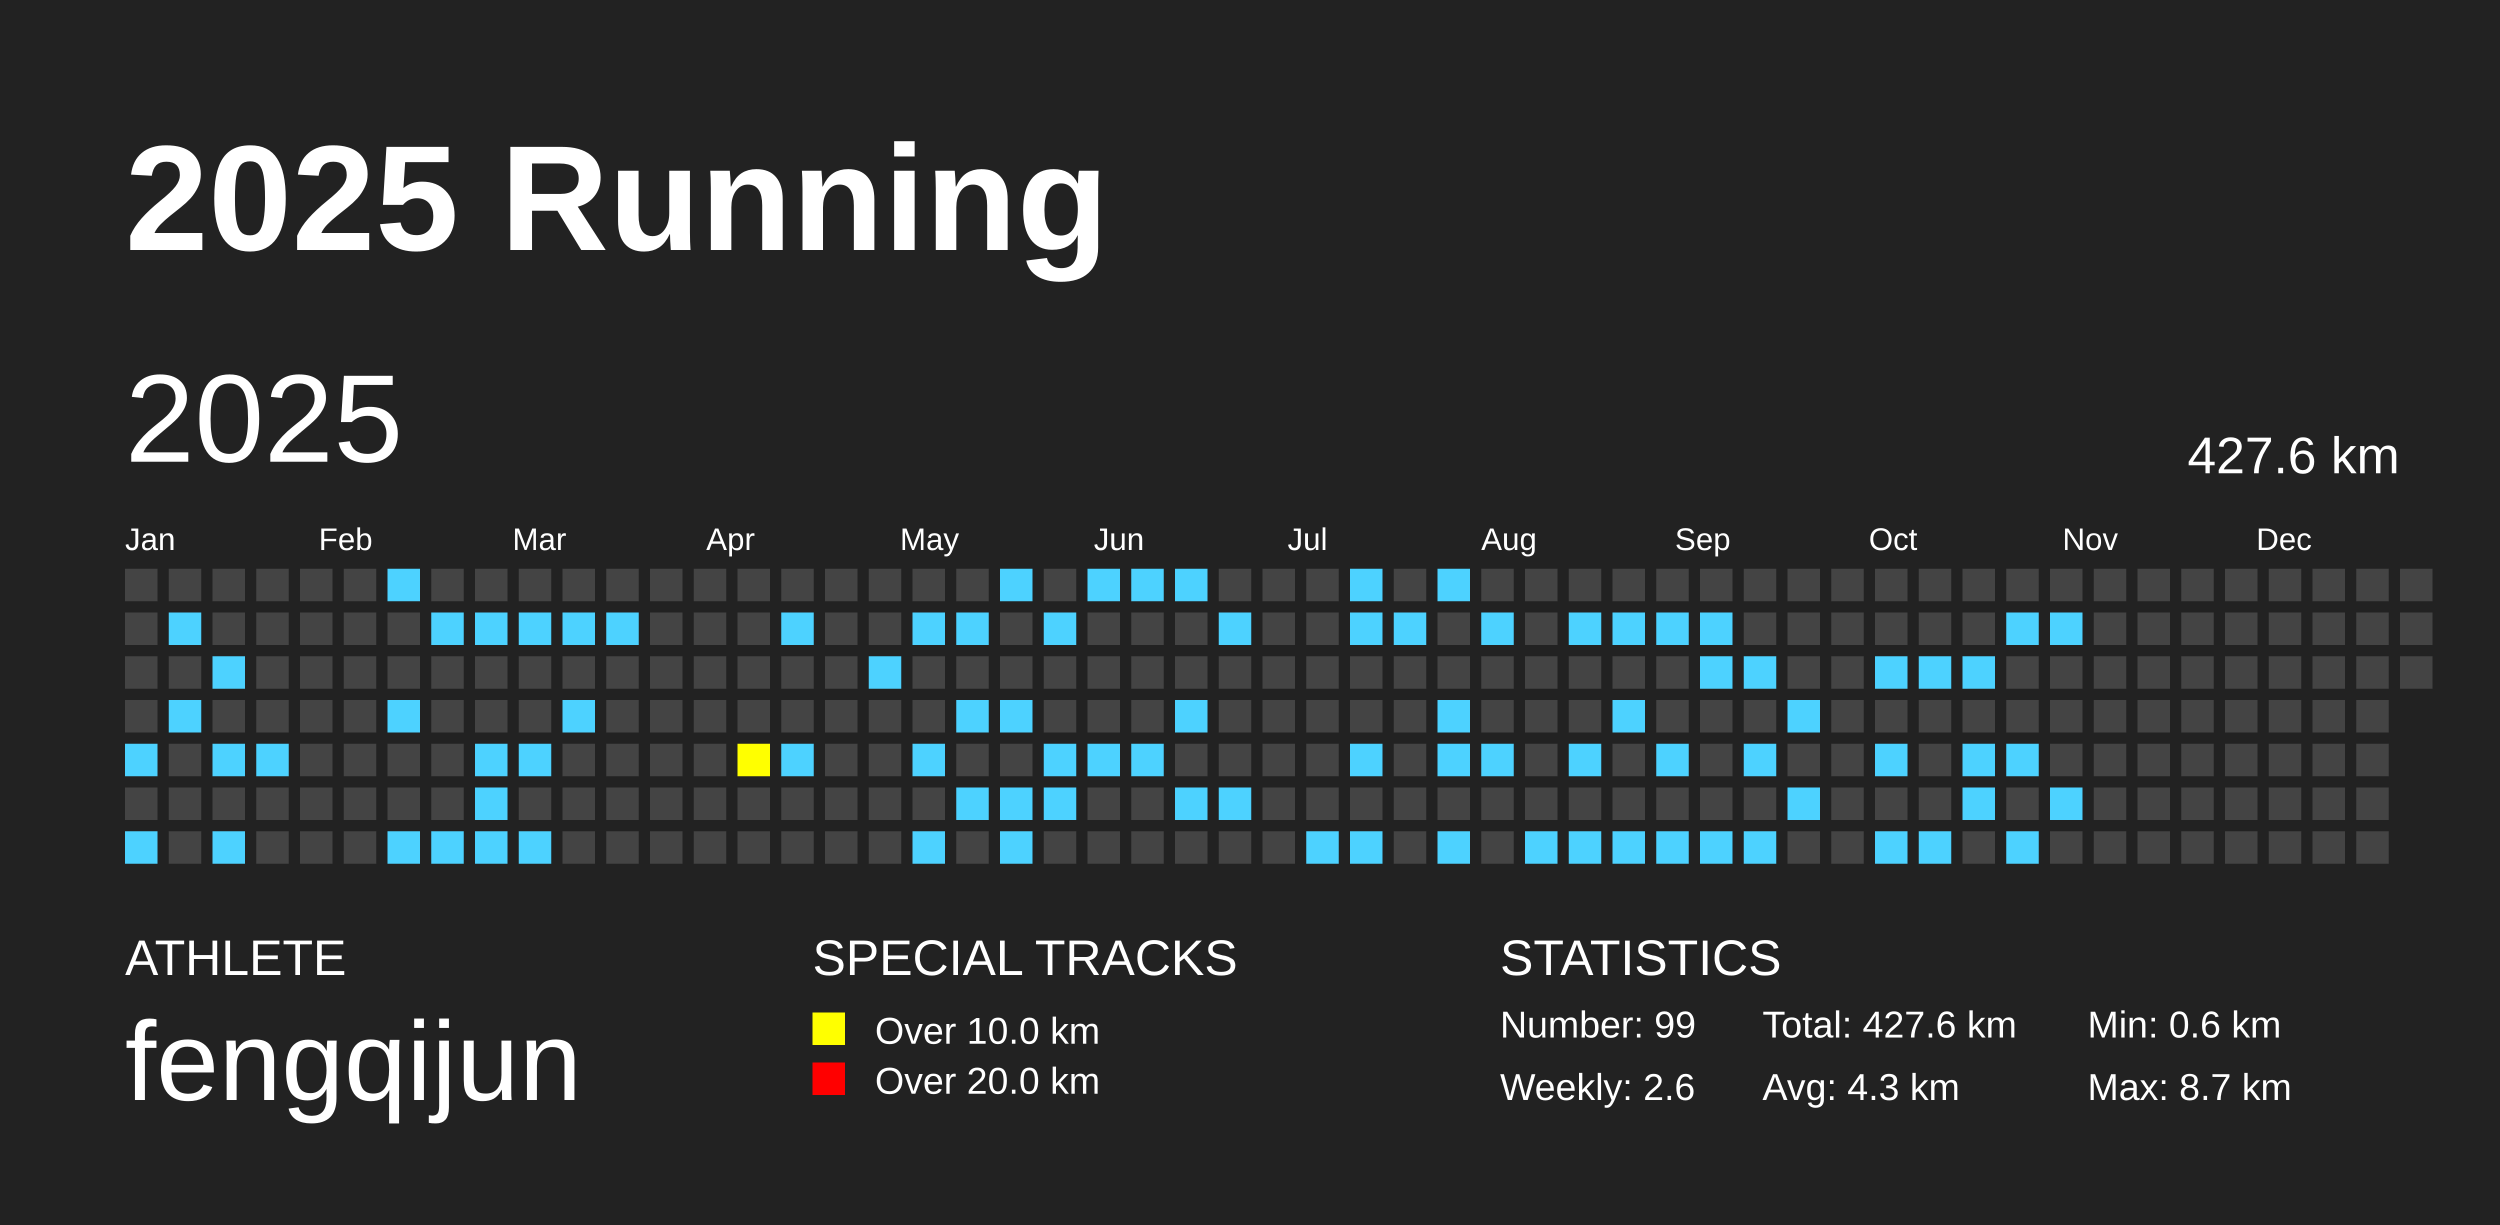
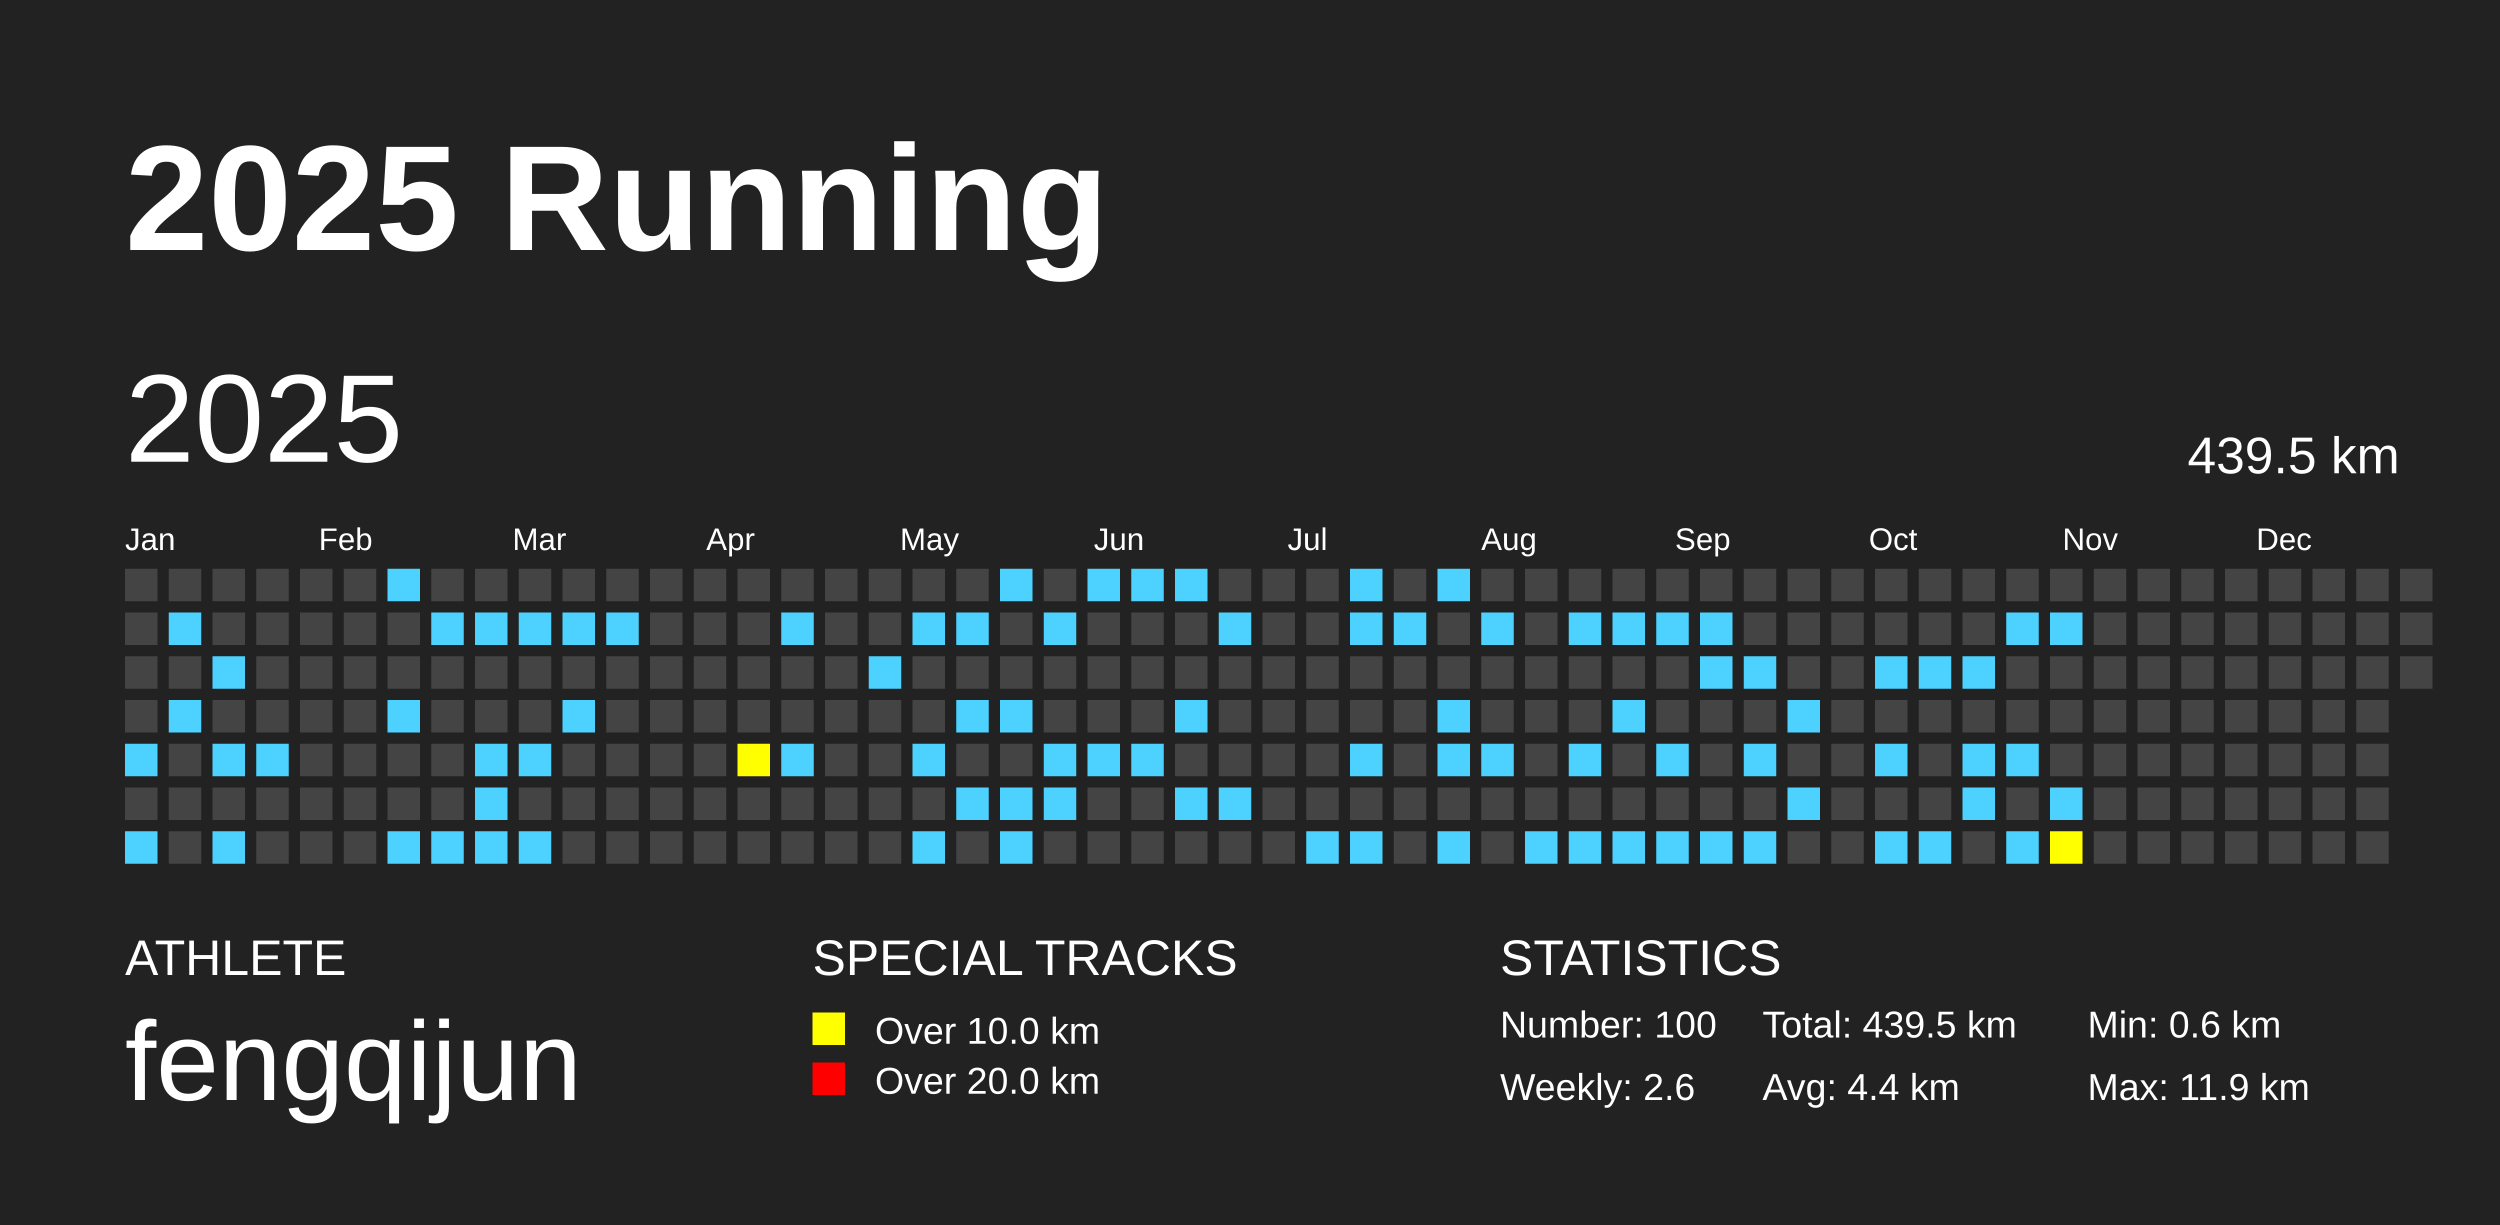
<svg xmlns="http://www.w3.org/2000/svg" baseProfile="full" height="98mm" version="1.1" viewBox="0,0,200,98" width="200mm">
  <defs />
  <rect fill="#222222" height="98" width="200" x="0" y="0" />
  <text fill="#FFFFFF" style="font-size:12px; font-family:Arial; font-weight:bold;" x="10" y="20">2025 Running</text>
  <text fill="#FFFFFF" style="font-size:4px; font-family:Arial" x="10" y="78">ATHLETE</text>
  <text fill="#FFFFFF" style="font-size:9px; font-family:Arial" x="10" y="88">fengqijun</text>
  <text fill="#FFFFFF" style="font-size:4px; font-family:Arial" x="65" y="78">SPECIAL TRACKS</text>
  <rect fill="yellow" height="2.6" width="2.6" x="65" y="81" />
  <text fill="#FFFFFF" style="font-size:3px; font-family:Arial" x="70" y="83.5">Over 10.0 km</text>
  <rect fill="red" height="2.6" width="2.6" x="65" y="85" />
  <text fill="#FFFFFF" style="font-size:3px; font-family:Arial" x="70" y="87.5">Over 20.0 km</text>
  <text fill="#FFFFFF" style="font-size:4px; font-family:Arial" x="120" y="78">STATISTICS</text>
-   <text fill="#FFFFFF" style="font-size:3px; font-family:Arial" x="120" y="83">Number: 99</text>
+   <text fill="#FFFFFF" style="font-size:3px; font-family:Arial" x="120" y="83">Number: 100</text>
  <text fill="#FFFFFF" style="font-size:3px; font-family:Arial" x="120" y="88">Weekly: 2.6</text>
-   <text fill="#FFFFFF" style="font-size:3px; font-family:Arial" x="141" y="83">Total: 427.6 km</text>
-   <text fill="#FFFFFF" style="font-size:3px; font-family:Arial" x="141" y="88">Avg: 4.3 km</text>
+   <text fill="#FFFFFF" style="font-size:3px; font-family:Arial" x="141" y="83">Total: 439.5 km</text>
+   <text fill="#FFFFFF" style="font-size:3px; font-family:Arial" x="141" y="88">Avg: 4.4 km</text>
  <text fill="#FFFFFF" style="font-size:3px; font-family:Arial" x="167" y="83">Min: 0.6 km</text>
-   <text fill="#FFFFFF" style="font-size:3px; font-family:Arial" x="167" y="88">Max: 8.7 km</text>
+   <text fill="#FFFFFF" style="font-size:3px; font-family:Arial" x="167" y="88">Max: 11.9 km</text>
  <text dominant-baseline="hanging" fill="#FFFFFF" style="font-size:10.0px; font-family:Arial;" x="10" y="30">2025</text>
-   <text dominant-baseline="hanging" fill="#FFFFFF" style="font-size:4.125px; font-family:Arial;" x="175" y="35">427.6 km</text>
+   <text dominant-baseline="hanging" fill="#FFFFFF" style="font-size:4.125px; font-family:Arial;" x="175" y="35">439.5 km</text>
  <text fill="#FFFFFF" style="font-size:2.5px; font-family:Arial" x="10.0" y="44">Jan</text>
  <text fill="#FFFFFF" style="font-size:2.5px; font-family:Arial" x="25.5" y="44">Feb</text>
  <text fill="#FFFFFF" style="font-size:2.5px; font-family:Arial" x="41.0" y="44">Mar</text>
  <text fill="#FFFFFF" style="font-size:2.5px; font-family:Arial" x="56.5" y="44">Apr</text>
  <text fill="#FFFFFF" style="font-size:2.5px; font-family:Arial" x="72.0" y="44">May</text>
  <text fill="#FFFFFF" style="font-size:2.5px; font-family:Arial" x="87.5" y="44">Jun</text>
  <text fill="#FFFFFF" style="font-size:2.5px; font-family:Arial" x="103.0" y="44">Jul</text>
  <text fill="#FFFFFF" style="font-size:2.5px; font-family:Arial" x="118.5" y="44">Aug</text>
  <text fill="#FFFFFF" style="font-size:2.5px; font-family:Arial" x="134.0" y="44">Sep</text>
  <text fill="#FFFFFF" style="font-size:2.5px; font-family:Arial" x="149.5" y="44">Oct</text>
  <text fill="#FFFFFF" style="font-size:2.5px; font-family:Arial" x="165.0" y="44">Nov</text>
  <text fill="#FFFFFF" style="font-size:2.5px; font-family:Arial" x="180.5" y="44">Dec</text>
  <rect fill="#444444" height="2.6" width="2.6" x="10.0" y="45.5" />
  <rect fill="#444444" height="2.6" width="2.6" x="10.0" y="49.0" />
  <rect fill="#444444" height="2.6" width="2.6" x="10.0" y="52.5" />
  <rect fill="#444444" height="2.6" width="2.6" x="10.0" y="56.0" />
  <rect fill="#4DD2FF" height="2.6" width="2.6" x="10.0" y="59.5" />
  <rect fill="#444444" height="2.6" width="2.6" x="10.0" y="63.0" />
  <rect fill="#4DD2FF" height="2.6" width="2.6" x="10.0" y="66.5" />
  <rect fill="#444444" height="2.6" width="2.6" x="13.5" y="45.5" />
  <rect fill="#4DD2FF" height="2.6" width="2.6" x="13.5" y="49.0" />
  <rect fill="#444444" height="2.6" width="2.6" x="13.5" y="52.5" />
  <rect fill="#4DD2FF" height="2.6" width="2.6" x="13.5" y="56.0" />
  <rect fill="#444444" height="2.6" width="2.6" x="13.5" y="59.5" />
  <rect fill="#444444" height="2.6" width="2.6" x="13.5" y="63.0" />
  <rect fill="#444444" height="2.6" width="2.6" x="13.5" y="66.5" />
  <rect fill="#444444" height="2.6" width="2.6" x="17.0" y="45.5" />
  <rect fill="#444444" height="2.6" width="2.6" x="17.0" y="49.0" />
  <rect fill="#4DD2FF" height="2.6" width="2.6" x="17.0" y="52.5" />
  <rect fill="#444444" height="2.6" width="2.6" x="17.0" y="56.0" />
  <rect fill="#4DD2FF" height="2.6" width="2.6" x="17.0" y="59.5" />
  <rect fill="#444444" height="2.6" width="2.6" x="17.0" y="63.0" />
  <rect fill="#4DD2FF" height="2.6" width="2.6" x="17.0" y="66.5" />
  <rect fill="#444444" height="2.6" width="2.6" x="20.5" y="45.5" />
  <rect fill="#444444" height="2.6" width="2.6" x="20.5" y="49.0" />
  <rect fill="#444444" height="2.6" width="2.6" x="20.5" y="52.5" />
  <rect fill="#444444" height="2.6" width="2.6" x="20.5" y="56.0" />
  <rect fill="#4DD2FF" height="2.6" width="2.6" x="20.5" y="59.5" />
  <rect fill="#444444" height="2.6" width="2.6" x="20.5" y="63.0" />
  <rect fill="#444444" height="2.6" width="2.6" x="20.5" y="66.5" />
  <rect fill="#444444" height="2.6" width="2.6" x="24.0" y="45.5" />
  <rect fill="#444444" height="2.6" width="2.6" x="24.0" y="49.0" />
  <rect fill="#444444" height="2.6" width="2.6" x="24.0" y="52.5" />
  <rect fill="#444444" height="2.6" width="2.6" x="24.0" y="56.0" />
  <rect fill="#444444" height="2.6" width="2.6" x="24.0" y="59.5" />
  <rect fill="#444444" height="2.6" width="2.6" x="24.0" y="63.0" />
  <rect fill="#444444" height="2.6" width="2.6" x="24.0" y="66.5" />
  <rect fill="#444444" height="2.6" width="2.6" x="27.5" y="45.5" />
  <rect fill="#444444" height="2.6" width="2.6" x="27.5" y="49.0" />
  <rect fill="#444444" height="2.6" width="2.6" x="27.5" y="52.5" />
  <rect fill="#444444" height="2.6" width="2.6" x="27.5" y="56.0" />
  <rect fill="#444444" height="2.6" width="2.6" x="27.5" y="59.5" />
  <rect fill="#444444" height="2.6" width="2.6" x="27.5" y="63.0" />
  <rect fill="#444444" height="2.6" width="2.6" x="27.5" y="66.5" />
  <rect fill="#4DD2FF" height="2.6" width="2.6" x="31.0" y="45.5" />
  <rect fill="#444444" height="2.6" width="2.6" x="31.0" y="49.0" />
  <rect fill="#444444" height="2.6" width="2.6" x="31.0" y="52.5" />
  <rect fill="#4DD2FF" height="2.6" width="2.6" x="31.0" y="56.0" />
  <rect fill="#444444" height="2.6" width="2.6" x="31.0" y="59.5" />
  <rect fill="#444444" height="2.6" width="2.6" x="31.0" y="63.0" />
  <rect fill="#4DD2FF" height="2.6" width="2.6" x="31.0" y="66.5" />
  <rect fill="#444444" height="2.6" width="2.6" x="34.5" y="45.5" />
  <rect fill="#4DD2FF" height="2.6" width="2.6" x="34.5" y="49.0" />
  <rect fill="#444444" height="2.6" width="2.6" x="34.5" y="52.5" />
  <rect fill="#444444" height="2.6" width="2.6" x="34.5" y="56.0" />
  <rect fill="#444444" height="2.6" width="2.6" x="34.5" y="59.5" />
  <rect fill="#444444" height="2.6" width="2.6" x="34.5" y="63.0" />
  <rect fill="#4DD2FF" height="2.6" width="2.6" x="34.5" y="66.5" />
  <rect fill="#444444" height="2.6" width="2.6" x="38.0" y="45.5" />
  <rect fill="#4DD2FF" height="2.6" width="2.6" x="38.0" y="49.0" />
  <rect fill="#444444" height="2.6" width="2.6" x="38.0" y="52.5" />
  <rect fill="#444444" height="2.6" width="2.6" x="38.0" y="56.0" />
  <rect fill="#4DD2FF" height="2.6" width="2.6" x="38.0" y="59.5" />
  <rect fill="#4DD2FF" height="2.6" width="2.6" x="38.0" y="63.0" />
  <rect fill="#4DD2FF" height="2.6" width="2.6" x="38.0" y="66.5" />
  <rect fill="#444444" height="2.6" width="2.6" x="41.5" y="45.5" />
  <rect fill="#4DD2FF" height="2.6" width="2.6" x="41.5" y="49.0" />
  <rect fill="#444444" height="2.6" width="2.6" x="41.5" y="52.5" />
  <rect fill="#444444" height="2.6" width="2.6" x="41.5" y="56.0" />
  <rect fill="#4DD2FF" height="2.6" width="2.6" x="41.5" y="59.5" />
  <rect fill="#444444" height="2.6" width="2.6" x="41.5" y="63.0" />
  <rect fill="#4DD2FF" height="2.6" width="2.6" x="41.5" y="66.5" />
  <rect fill="#444444" height="2.6" width="2.6" x="45.0" y="45.5" />
  <rect fill="#4DD2FF" height="2.6" width="2.6" x="45.0" y="49.0" />
  <rect fill="#444444" height="2.6" width="2.6" x="45.0" y="52.5" />
  <rect fill="#4DD2FF" height="2.6" width="2.6" x="45.0" y="56.0" />
  <rect fill="#444444" height="2.6" width="2.6" x="45.0" y="59.5" />
  <rect fill="#444444" height="2.6" width="2.6" x="45.0" y="63.0" />
  <rect fill="#444444" height="2.6" width="2.6" x="45.0" y="66.5" />
  <rect fill="#444444" height="2.6" width="2.6" x="48.5" y="45.5" />
  <rect fill="#4DD2FF" height="2.6" width="2.6" x="48.5" y="49.0" />
  <rect fill="#444444" height="2.6" width="2.6" x="48.5" y="52.5" />
  <rect fill="#444444" height="2.6" width="2.6" x="48.5" y="56.0" />
  <rect fill="#444444" height="2.6" width="2.6" x="48.5" y="59.5" />
  <rect fill="#444444" height="2.6" width="2.6" x="48.5" y="63.0" />
  <rect fill="#444444" height="2.6" width="2.6" x="48.5" y="66.5" />
  <rect fill="#444444" height="2.6" width="2.6" x="52.0" y="45.5" />
  <rect fill="#444444" height="2.6" width="2.6" x="52.0" y="49.0" />
  <rect fill="#444444" height="2.6" width="2.6" x="52.0" y="52.5" />
  <rect fill="#444444" height="2.6" width="2.6" x="52.0" y="56.0" />
  <rect fill="#444444" height="2.6" width="2.6" x="52.0" y="59.5" />
  <rect fill="#444444" height="2.6" width="2.6" x="52.0" y="63.0" />
  <rect fill="#444444" height="2.6" width="2.6" x="52.0" y="66.5" />
  <rect fill="#444444" height="2.6" width="2.6" x="55.5" y="45.5" />
  <rect fill="#444444" height="2.6" width="2.6" x="55.5" y="49.0" />
  <rect fill="#444444" height="2.6" width="2.6" x="55.5" y="52.5" />
  <rect fill="#444444" height="2.6" width="2.6" x="55.5" y="56.0" />
  <rect fill="#444444" height="2.6" width="2.6" x="55.5" y="59.5" />
  <rect fill="#444444" height="2.6" width="2.6" x="55.5" y="63.0" />
  <rect fill="#444444" height="2.6" width="2.6" x="55.5" y="66.5" />
  <rect fill="#444444" height="2.6" width="2.6" x="59.0" y="45.5" />
  <rect fill="#444444" height="2.6" width="2.6" x="59.0" y="49.0" />
  <rect fill="#444444" height="2.6" width="2.6" x="59.0" y="52.5" />
  <rect fill="#444444" height="2.6" width="2.6" x="59.0" y="56.0" />
  <rect fill="yellow" height="2.6" width="2.6" x="59.0" y="59.5" />
  <rect fill="#444444" height="2.6" width="2.6" x="59.0" y="63.0" />
  <rect fill="#444444" height="2.6" width="2.6" x="59.0" y="66.5" />
  <rect fill="#444444" height="2.6" width="2.6" x="62.5" y="45.5" />
  <rect fill="#4DD2FF" height="2.6" width="2.6" x="62.5" y="49.0" />
  <rect fill="#444444" height="2.6" width="2.6" x="62.5" y="52.5" />
  <rect fill="#444444" height="2.6" width="2.6" x="62.5" y="56.0" />
  <rect fill="#4DD2FF" height="2.6" width="2.6" x="62.5" y="59.5" />
  <rect fill="#444444" height="2.6" width="2.6" x="62.5" y="63.0" />
  <rect fill="#444444" height="2.6" width="2.6" x="62.5" y="66.5" />
  <rect fill="#444444" height="2.6" width="2.6" x="66.0" y="45.5" />
  <rect fill="#444444" height="2.6" width="2.6" x="66.0" y="49.0" />
  <rect fill="#444444" height="2.6" width="2.6" x="66.0" y="52.5" />
  <rect fill="#444444" height="2.6" width="2.6" x="66.0" y="56.0" />
  <rect fill="#444444" height="2.6" width="2.6" x="66.0" y="59.5" />
  <rect fill="#444444" height="2.6" width="2.6" x="66.0" y="63.0" />
  <rect fill="#444444" height="2.6" width="2.6" x="66.0" y="66.5" />
  <rect fill="#444444" height="2.6" width="2.6" x="69.5" y="45.5" />
  <rect fill="#444444" height="2.6" width="2.6" x="69.5" y="49.0" />
  <rect fill="#4DD2FF" height="2.6" width="2.6" x="69.5" y="52.5" />
  <rect fill="#444444" height="2.6" width="2.6" x="69.5" y="56.0" />
  <rect fill="#444444" height="2.6" width="2.6" x="69.5" y="59.5" />
  <rect fill="#444444" height="2.6" width="2.6" x="69.5" y="63.0" />
  <rect fill="#444444" height="2.6" width="2.6" x="69.5" y="66.5" />
  <rect fill="#444444" height="2.6" width="2.6" x="73.0" y="45.5" />
  <rect fill="#4DD2FF" height="2.6" width="2.6" x="73.0" y="49.0" />
  <rect fill="#444444" height="2.6" width="2.6" x="73.0" y="52.5" />
  <rect fill="#444444" height="2.6" width="2.6" x="73.0" y="56.0" />
  <rect fill="#4DD2FF" height="2.6" width="2.6" x="73.0" y="59.5" />
  <rect fill="#444444" height="2.6" width="2.6" x="73.0" y="63.0" />
  <rect fill="#4DD2FF" height="2.6" width="2.6" x="73.0" y="66.5" />
  <rect fill="#444444" height="2.6" width="2.6" x="76.5" y="45.5" />
  <rect fill="#4DD2FF" height="2.6" width="2.6" x="76.5" y="49.0" />
  <rect fill="#444444" height="2.6" width="2.6" x="76.5" y="52.5" />
  <rect fill="#4DD2FF" height="2.6" width="2.6" x="76.5" y="56.0" />
  <rect fill="#444444" height="2.6" width="2.6" x="76.5" y="59.5" />
  <rect fill="#4DD2FF" height="2.6" width="2.6" x="76.5" y="63.0" />
  <rect fill="#444444" height="2.6" width="2.6" x="76.5" y="66.5" />
  <rect fill="#4DD2FF" height="2.6" width="2.6" x="80.0" y="45.5" />
  <rect fill="#444444" height="2.6" width="2.6" x="80.0" y="49.0" />
  <rect fill="#444444" height="2.6" width="2.6" x="80.0" y="52.5" />
  <rect fill="#4DD2FF" height="2.6" width="2.6" x="80.0" y="56.0" />
  <rect fill="#444444" height="2.6" width="2.6" x="80.0" y="59.5" />
  <rect fill="#4DD2FF" height="2.6" width="2.6" x="80.0" y="63.0" />
  <rect fill="#4DD2FF" height="2.6" width="2.6" x="80.0" y="66.5" />
  <rect fill="#444444" height="2.6" width="2.6" x="83.5" y="45.5" />
  <rect fill="#4DD2FF" height="2.6" width="2.6" x="83.5" y="49.0" />
  <rect fill="#444444" height="2.6" width="2.6" x="83.5" y="52.5" />
  <rect fill="#444444" height="2.6" width="2.6" x="83.5" y="56.0" />
  <rect fill="#4DD2FF" height="2.6" width="2.6" x="83.5" y="59.5" />
  <rect fill="#4DD2FF" height="2.6" width="2.6" x="83.5" y="63.0" />
  <rect fill="#444444" height="2.6" width="2.6" x="83.5" y="66.5" />
  <rect fill="#4DD2FF" height="2.6" width="2.6" x="87.0" y="45.5" />
  <rect fill="#444444" height="2.6" width="2.6" x="87.0" y="49.0" />
  <rect fill="#444444" height="2.6" width="2.6" x="87.0" y="52.5" />
  <rect fill="#444444" height="2.6" width="2.6" x="87.0" y="56.0" />
  <rect fill="#4DD2FF" height="2.6" width="2.6" x="87.0" y="59.5" />
  <rect fill="#444444" height="2.6" width="2.6" x="87.0" y="63.0" />
  <rect fill="#444444" height="2.6" width="2.6" x="87.0" y="66.5" />
  <rect fill="#4DD2FF" height="2.6" width="2.6" x="90.5" y="45.5" />
  <rect fill="#444444" height="2.6" width="2.6" x="90.5" y="49.0" />
  <rect fill="#444444" height="2.6" width="2.6" x="90.5" y="52.5" />
  <rect fill="#444444" height="2.6" width="2.6" x="90.5" y="56.0" />
  <rect fill="#4DD2FF" height="2.6" width="2.6" x="90.5" y="59.5" />
  <rect fill="#444444" height="2.6" width="2.6" x="90.5" y="63.0" />
  <rect fill="#444444" height="2.6" width="2.6" x="90.5" y="66.5" />
  <rect fill="#4DD2FF" height="2.6" width="2.6" x="94.0" y="45.5" />
  <rect fill="#444444" height="2.6" width="2.6" x="94.0" y="49.0" />
  <rect fill="#444444" height="2.6" width="2.6" x="94.0" y="52.5" />
  <rect fill="#4DD2FF" height="2.6" width="2.6" x="94.0" y="56.0" />
  <rect fill="#444444" height="2.6" width="2.6" x="94.0" y="59.5" />
  <rect fill="#4DD2FF" height="2.6" width="2.6" x="94.0" y="63.0" />
  <rect fill="#444444" height="2.6" width="2.6" x="94.0" y="66.5" />
  <rect fill="#444444" height="2.6" width="2.6" x="97.5" y="45.5" />
  <rect fill="#4DD2FF" height="2.6" width="2.6" x="97.5" y="49.0" />
  <rect fill="#444444" height="2.6" width="2.6" x="97.5" y="52.5" />
  <rect fill="#444444" height="2.6" width="2.6" x="97.5" y="56.0" />
  <rect fill="#444444" height="2.6" width="2.6" x="97.5" y="59.5" />
  <rect fill="#4DD2FF" height="2.6" width="2.6" x="97.5" y="63.0" />
  <rect fill="#444444" height="2.6" width="2.6" x="97.5" y="66.5" />
  <rect fill="#444444" height="2.6" width="2.6" x="101.0" y="45.5" />
  <rect fill="#444444" height="2.6" width="2.6" x="101.0" y="49.0" />
  <rect fill="#444444" height="2.6" width="2.6" x="101.0" y="52.5" />
  <rect fill="#444444" height="2.6" width="2.6" x="101.0" y="56.0" />
  <rect fill="#444444" height="2.6" width="2.6" x="101.0" y="59.5" />
  <rect fill="#444444" height="2.6" width="2.6" x="101.0" y="63.0" />
  <rect fill="#444444" height="2.6" width="2.6" x="101.0" y="66.5" />
  <rect fill="#444444" height="2.6" width="2.6" x="104.5" y="45.5" />
  <rect fill="#444444" height="2.6" width="2.6" x="104.5" y="49.0" />
  <rect fill="#444444" height="2.6" width="2.6" x="104.5" y="52.5" />
  <rect fill="#444444" height="2.6" width="2.6" x="104.5" y="56.0" />
  <rect fill="#444444" height="2.6" width="2.6" x="104.5" y="59.5" />
  <rect fill="#444444" height="2.6" width="2.6" x="104.5" y="63.0" />
  <rect fill="#4DD2FF" height="2.6" width="2.6" x="104.5" y="66.5" />
  <rect fill="#4DD2FF" height="2.6" width="2.6" x="108.0" y="45.5" />
  <rect fill="#4DD2FF" height="2.6" width="2.6" x="108.0" y="49.0" />
  <rect fill="#444444" height="2.6" width="2.6" x="108.0" y="52.5" />
  <rect fill="#444444" height="2.6" width="2.6" x="108.0" y="56.0" />
  <rect fill="#4DD2FF" height="2.6" width="2.6" x="108.0" y="59.5" />
  <rect fill="#444444" height="2.6" width="2.6" x="108.0" y="63.0" />
  <rect fill="#4DD2FF" height="2.6" width="2.6" x="108.0" y="66.5" />
  <rect fill="#444444" height="2.6" width="2.6" x="111.5" y="45.5" />
  <rect fill="#4DD2FF" height="2.6" width="2.6" x="111.5" y="49.0" />
  <rect fill="#444444" height="2.6" width="2.6" x="111.5" y="52.5" />
  <rect fill="#444444" height="2.6" width="2.6" x="111.5" y="56.0" />
  <rect fill="#444444" height="2.6" width="2.6" x="111.5" y="59.5" />
  <rect fill="#444444" height="2.6" width="2.6" x="111.5" y="63.0" />
  <rect fill="#444444" height="2.6" width="2.6" x="111.5" y="66.5" />
  <rect fill="#4DD2FF" height="2.6" width="2.6" x="115.0" y="45.5" />
  <rect fill="#444444" height="2.6" width="2.6" x="115.0" y="49.0" />
  <rect fill="#444444" height="2.6" width="2.6" x="115.0" y="52.5" />
  <rect fill="#4DD2FF" height="2.6" width="2.6" x="115.0" y="56.0" />
  <rect fill="#4DD2FF" height="2.6" width="2.6" x="115.0" y="59.5" />
  <rect fill="#444444" height="2.6" width="2.6" x="115.0" y="63.0" />
  <rect fill="#4DD2FF" height="2.6" width="2.6" x="115.0" y="66.5" />
  <rect fill="#444444" height="2.6" width="2.6" x="118.5" y="45.5" />
  <rect fill="#4DD2FF" height="2.6" width="2.6" x="118.5" y="49.0" />
  <rect fill="#444444" height="2.6" width="2.6" x="118.5" y="52.5" />
  <rect fill="#444444" height="2.6" width="2.6" x="118.5" y="56.0" />
  <rect fill="#4DD2FF" height="2.6" width="2.6" x="118.5" y="59.5" />
  <rect fill="#444444" height="2.6" width="2.6" x="118.5" y="63.0" />
  <rect fill="#444444" height="2.6" width="2.6" x="118.5" y="66.5" />
  <rect fill="#444444" height="2.6" width="2.6" x="122.0" y="45.5" />
  <rect fill="#444444" height="2.6" width="2.6" x="122.0" y="49.0" />
  <rect fill="#444444" height="2.6" width="2.6" x="122.0" y="52.5" />
  <rect fill="#444444" height="2.6" width="2.6" x="122.0" y="56.0" />
  <rect fill="#444444" height="2.6" width="2.6" x="122.0" y="59.5" />
  <rect fill="#444444" height="2.6" width="2.6" x="122.0" y="63.0" />
  <rect fill="#4DD2FF" height="2.6" width="2.6" x="122.0" y="66.5" />
  <rect fill="#444444" height="2.6" width="2.6" x="125.5" y="45.5" />
  <rect fill="#4DD2FF" height="2.6" width="2.6" x="125.5" y="49.0" />
  <rect fill="#444444" height="2.6" width="2.6" x="125.5" y="52.5" />
  <rect fill="#444444" height="2.6" width="2.6" x="125.5" y="56.0" />
  <rect fill="#4DD2FF" height="2.6" width="2.6" x="125.5" y="59.5" />
  <rect fill="#444444" height="2.6" width="2.6" x="125.5" y="63.0" />
  <rect fill="#4DD2FF" height="2.6" width="2.6" x="125.5" y="66.5" />
  <rect fill="#444444" height="2.6" width="2.6" x="129.0" y="45.5" />
  <rect fill="#4DD2FF" height="2.6" width="2.6" x="129.0" y="49.0" />
  <rect fill="#444444" height="2.6" width="2.6" x="129.0" y="52.5" />
  <rect fill="#4DD2FF" height="2.6" width="2.6" x="129.0" y="56.0" />
  <rect fill="#444444" height="2.6" width="2.6" x="129.0" y="59.5" />
  <rect fill="#444444" height="2.6" width="2.6" x="129.0" y="63.0" />
  <rect fill="#4DD2FF" height="2.6" width="2.6" x="129.0" y="66.5" />
  <rect fill="#444444" height="2.6" width="2.6" x="132.5" y="45.5" />
  <rect fill="#4DD2FF" height="2.6" width="2.6" x="132.5" y="49.0" />
  <rect fill="#444444" height="2.6" width="2.6" x="132.5" y="52.5" />
  <rect fill="#444444" height="2.6" width="2.6" x="132.5" y="56.0" />
  <rect fill="#4DD2FF" height="2.6" width="2.6" x="132.5" y="59.5" />
  <rect fill="#444444" height="2.6" width="2.6" x="132.5" y="63.0" />
  <rect fill="#4DD2FF" height="2.6" width="2.6" x="132.5" y="66.5" />
  <rect fill="#444444" height="2.6" width="2.6" x="136.0" y="45.5" />
  <rect fill="#4DD2FF" height="2.6" width="2.6" x="136.0" y="49.0" />
  <rect fill="#4DD2FF" height="2.6" width="2.6" x="136.0" y="52.5" />
  <rect fill="#444444" height="2.6" width="2.6" x="136.0" y="56.0" />
  <rect fill="#444444" height="2.6" width="2.6" x="136.0" y="59.5" />
  <rect fill="#444444" height="2.6" width="2.6" x="136.0" y="63.0" />
  <rect fill="#4DD2FF" height="2.6" width="2.6" x="136.0" y="66.5" />
  <rect fill="#444444" height="2.6" width="2.6" x="139.5" y="45.5" />
  <rect fill="#444444" height="2.6" width="2.6" x="139.5" y="49.0" />
  <rect fill="#4DD2FF" height="2.6" width="2.6" x="139.5" y="52.5" />
  <rect fill="#444444" height="2.6" width="2.6" x="139.5" y="56.0" />
  <rect fill="#4DD2FF" height="2.6" width="2.6" x="139.5" y="59.5" />
  <rect fill="#444444" height="2.6" width="2.6" x="139.5" y="63.0" />
  <rect fill="#4DD2FF" height="2.6" width="2.6" x="139.5" y="66.5" />
  <rect fill="#444444" height="2.6" width="2.6" x="143.0" y="45.5" />
  <rect fill="#444444" height="2.6" width="2.6" x="143.0" y="49.0" />
  <rect fill="#444444" height="2.6" width="2.6" x="143.0" y="52.5" />
  <rect fill="#4DD2FF" height="2.6" width="2.6" x="143.0" y="56.0" />
  <rect fill="#444444" height="2.6" width="2.6" x="143.0" y="59.5" />
  <rect fill="#4DD2FF" height="2.6" width="2.6" x="143.0" y="63.0" />
  <rect fill="#444444" height="2.6" width="2.6" x="143.0" y="66.5" />
  <rect fill="#444444" height="2.6" width="2.6" x="146.5" y="45.5" />
  <rect fill="#444444" height="2.6" width="2.6" x="146.5" y="49.0" />
  <rect fill="#444444" height="2.6" width="2.6" x="146.5" y="52.5" />
  <rect fill="#444444" height="2.6" width="2.6" x="146.5" y="56.0" />
  <rect fill="#444444" height="2.6" width="2.6" x="146.5" y="59.5" />
  <rect fill="#444444" height="2.6" width="2.6" x="146.5" y="63.0" />
  <rect fill="#444444" height="2.6" width="2.6" x="146.5" y="66.5" />
  <rect fill="#444444" height="2.6" width="2.6" x="150.0" y="45.5" />
  <rect fill="#444444" height="2.6" width="2.6" x="150.0" y="49.0" />
  <rect fill="#4DD2FF" height="2.6" width="2.6" x="150.0" y="52.5" />
  <rect fill="#444444" height="2.6" width="2.6" x="150.0" y="56.0" />
  <rect fill="#4DD2FF" height="2.6" width="2.6" x="150.0" y="59.5" />
  <rect fill="#444444" height="2.6" width="2.6" x="150.0" y="63.0" />
  <rect fill="#4DD2FF" height="2.6" width="2.6" x="150.0" y="66.5" />
  <rect fill="#444444" height="2.6" width="2.6" x="153.5" y="45.5" />
  <rect fill="#444444" height="2.6" width="2.6" x="153.5" y="49.0" />
  <rect fill="#4DD2FF" height="2.6" width="2.6" x="153.5" y="52.5" />
  <rect fill="#444444" height="2.6" width="2.6" x="153.5" y="56.0" />
  <rect fill="#444444" height="2.6" width="2.6" x="153.5" y="59.5" />
  <rect fill="#444444" height="2.6" width="2.6" x="153.5" y="63.0" />
  <rect fill="#4DD2FF" height="2.6" width="2.6" x="153.5" y="66.5" />
  <rect fill="#444444" height="2.6" width="2.6" x="157.0" y="45.5" />
  <rect fill="#444444" height="2.6" width="2.6" x="157.0" y="49.0" />
  <rect fill="#4DD2FF" height="2.6" width="2.6" x="157.0" y="52.5" />
  <rect fill="#444444" height="2.6" width="2.6" x="157.0" y="56.0" />
  <rect fill="#4DD2FF" height="2.6" width="2.6" x="157.0" y="59.5" />
  <rect fill="#4DD2FF" height="2.6" width="2.6" x="157.0" y="63.0" />
  <rect fill="#444444" height="2.6" width="2.6" x="157.0" y="66.5" />
  <rect fill="#444444" height="2.6" width="2.6" x="160.5" y="45.5" />
  <rect fill="#4DD2FF" height="2.6" width="2.6" x="160.5" y="49.0" />
  <rect fill="#444444" height="2.6" width="2.6" x="160.5" y="52.5" />
  <rect fill="#444444" height="2.6" width="2.6" x="160.5" y="56.0" />
  <rect fill="#4DD2FF" height="2.6" width="2.6" x="160.5" y="59.5" />
  <rect fill="#444444" height="2.6" width="2.6" x="160.5" y="63.0" />
  <rect fill="#4DD2FF" height="2.6" width="2.6" x="160.5" y="66.5" />
  <rect fill="#444444" height="2.6" width="2.6" x="164.0" y="45.5" />
  <rect fill="#4DD2FF" height="2.6" width="2.6" x="164.0" y="49.0" />
  <rect fill="#444444" height="2.6" width="2.6" x="164.0" y="52.5" />
  <rect fill="#444444" height="2.6" width="2.6" x="164.0" y="56.0" />
  <rect fill="#444444" height="2.6" width="2.6" x="164.0" y="59.5" />
  <rect fill="#4DD2FF" height="2.6" width="2.6" x="164.0" y="63.0" />
-   <rect fill="#444444" height="2.6" width="2.6" x="164.0" y="66.5" />
+   <rect fill="yellow" height="2.6" width="2.6" x="164.0" y="66.5" />
  <rect fill="#444444" height="2.6" width="2.6" x="167.5" y="45.5" />
  <rect fill="#444444" height="2.6" width="2.6" x="167.5" y="49.0" />
  <rect fill="#444444" height="2.6" width="2.6" x="167.5" y="52.5" />
  <rect fill="#444444" height="2.6" width="2.6" x="167.5" y="56.0" />
  <rect fill="#444444" height="2.6" width="2.6" x="167.5" y="59.5" />
  <rect fill="#444444" height="2.6" width="2.6" x="167.5" y="63.0" />
  <rect fill="#444444" height="2.6" width="2.6" x="167.5" y="66.5" />
  <rect fill="#444444" height="2.6" width="2.6" x="171.0" y="45.5" />
  <rect fill="#444444" height="2.6" width="2.6" x="171.0" y="49.0" />
  <rect fill="#444444" height="2.6" width="2.6" x="171.0" y="52.5" />
  <rect fill="#444444" height="2.6" width="2.6" x="171.0" y="56.0" />
  <rect fill="#444444" height="2.6" width="2.6" x="171.0" y="59.5" />
  <rect fill="#444444" height="2.6" width="2.6" x="171.0" y="63.0" />
  <rect fill="#444444" height="2.6" width="2.6" x="171.0" y="66.5" />
  <rect fill="#444444" height="2.6" width="2.6" x="174.5" y="45.5" />
  <rect fill="#444444" height="2.6" width="2.6" x="174.5" y="49.0" />
  <rect fill="#444444" height="2.6" width="2.6" x="174.5" y="52.5" />
  <rect fill="#444444" height="2.6" width="2.6" x="174.5" y="56.0" />
  <rect fill="#444444" height="2.6" width="2.6" x="174.5" y="59.5" />
  <rect fill="#444444" height="2.6" width="2.6" x="174.5" y="63.0" />
  <rect fill="#444444" height="2.6" width="2.6" x="174.5" y="66.5" />
  <rect fill="#444444" height="2.6" width="2.6" x="178.0" y="45.5" />
  <rect fill="#444444" height="2.6" width="2.6" x="178.0" y="49.0" />
  <rect fill="#444444" height="2.6" width="2.6" x="178.0" y="52.5" />
  <rect fill="#444444" height="2.6" width="2.6" x="178.0" y="56.0" />
  <rect fill="#444444" height="2.6" width="2.6" x="178.0" y="59.5" />
  <rect fill="#444444" height="2.6" width="2.6" x="178.0" y="63.0" />
  <rect fill="#444444" height="2.6" width="2.6" x="178.0" y="66.5" />
  <rect fill="#444444" height="2.6" width="2.6" x="181.5" y="45.5" />
  <rect fill="#444444" height="2.6" width="2.6" x="181.5" y="49.0" />
  <rect fill="#444444" height="2.6" width="2.6" x="181.5" y="52.5" />
  <rect fill="#444444" height="2.6" width="2.6" x="181.5" y="56.0" />
  <rect fill="#444444" height="2.6" width="2.6" x="181.5" y="59.5" />
  <rect fill="#444444" height="2.6" width="2.6" x="181.5" y="63.0" />
  <rect fill="#444444" height="2.6" width="2.6" x="181.5" y="66.5" />
  <rect fill="#444444" height="2.6" width="2.6" x="185.0" y="45.5" />
  <rect fill="#444444" height="2.6" width="2.6" x="185.0" y="49.0" />
  <rect fill="#444444" height="2.6" width="2.6" x="185.0" y="52.5" />
  <rect fill="#444444" height="2.6" width="2.6" x="185.0" y="56.0" />
  <rect fill="#444444" height="2.6" width="2.6" x="185.0" y="59.5" />
  <rect fill="#444444" height="2.6" width="2.6" x="185.0" y="63.0" />
  <rect fill="#444444" height="2.6" width="2.6" x="185.0" y="66.5" />
  <rect fill="#444444" height="2.6" width="2.6" x="188.5" y="45.5" />
  <rect fill="#444444" height="2.6" width="2.6" x="188.5" y="49.0" />
  <rect fill="#444444" height="2.6" width="2.6" x="188.5" y="52.5" />
  <rect fill="#444444" height="2.6" width="2.6" x="188.5" y="56.0" />
  <rect fill="#444444" height="2.6" width="2.6" x="188.5" y="59.5" />
  <rect fill="#444444" height="2.6" width="2.6" x="188.5" y="63.0" />
  <rect fill="#444444" height="2.6" width="2.6" x="188.5" y="66.5" />
  <rect fill="#444444" height="2.6" width="2.6" x="192.0" y="45.5" />
  <rect fill="#444444" height="2.6" width="2.6" x="192.0" y="49.0" />
  <rect fill="#444444" height="2.6" width="2.6" x="192.0" y="52.5" />
</svg>
